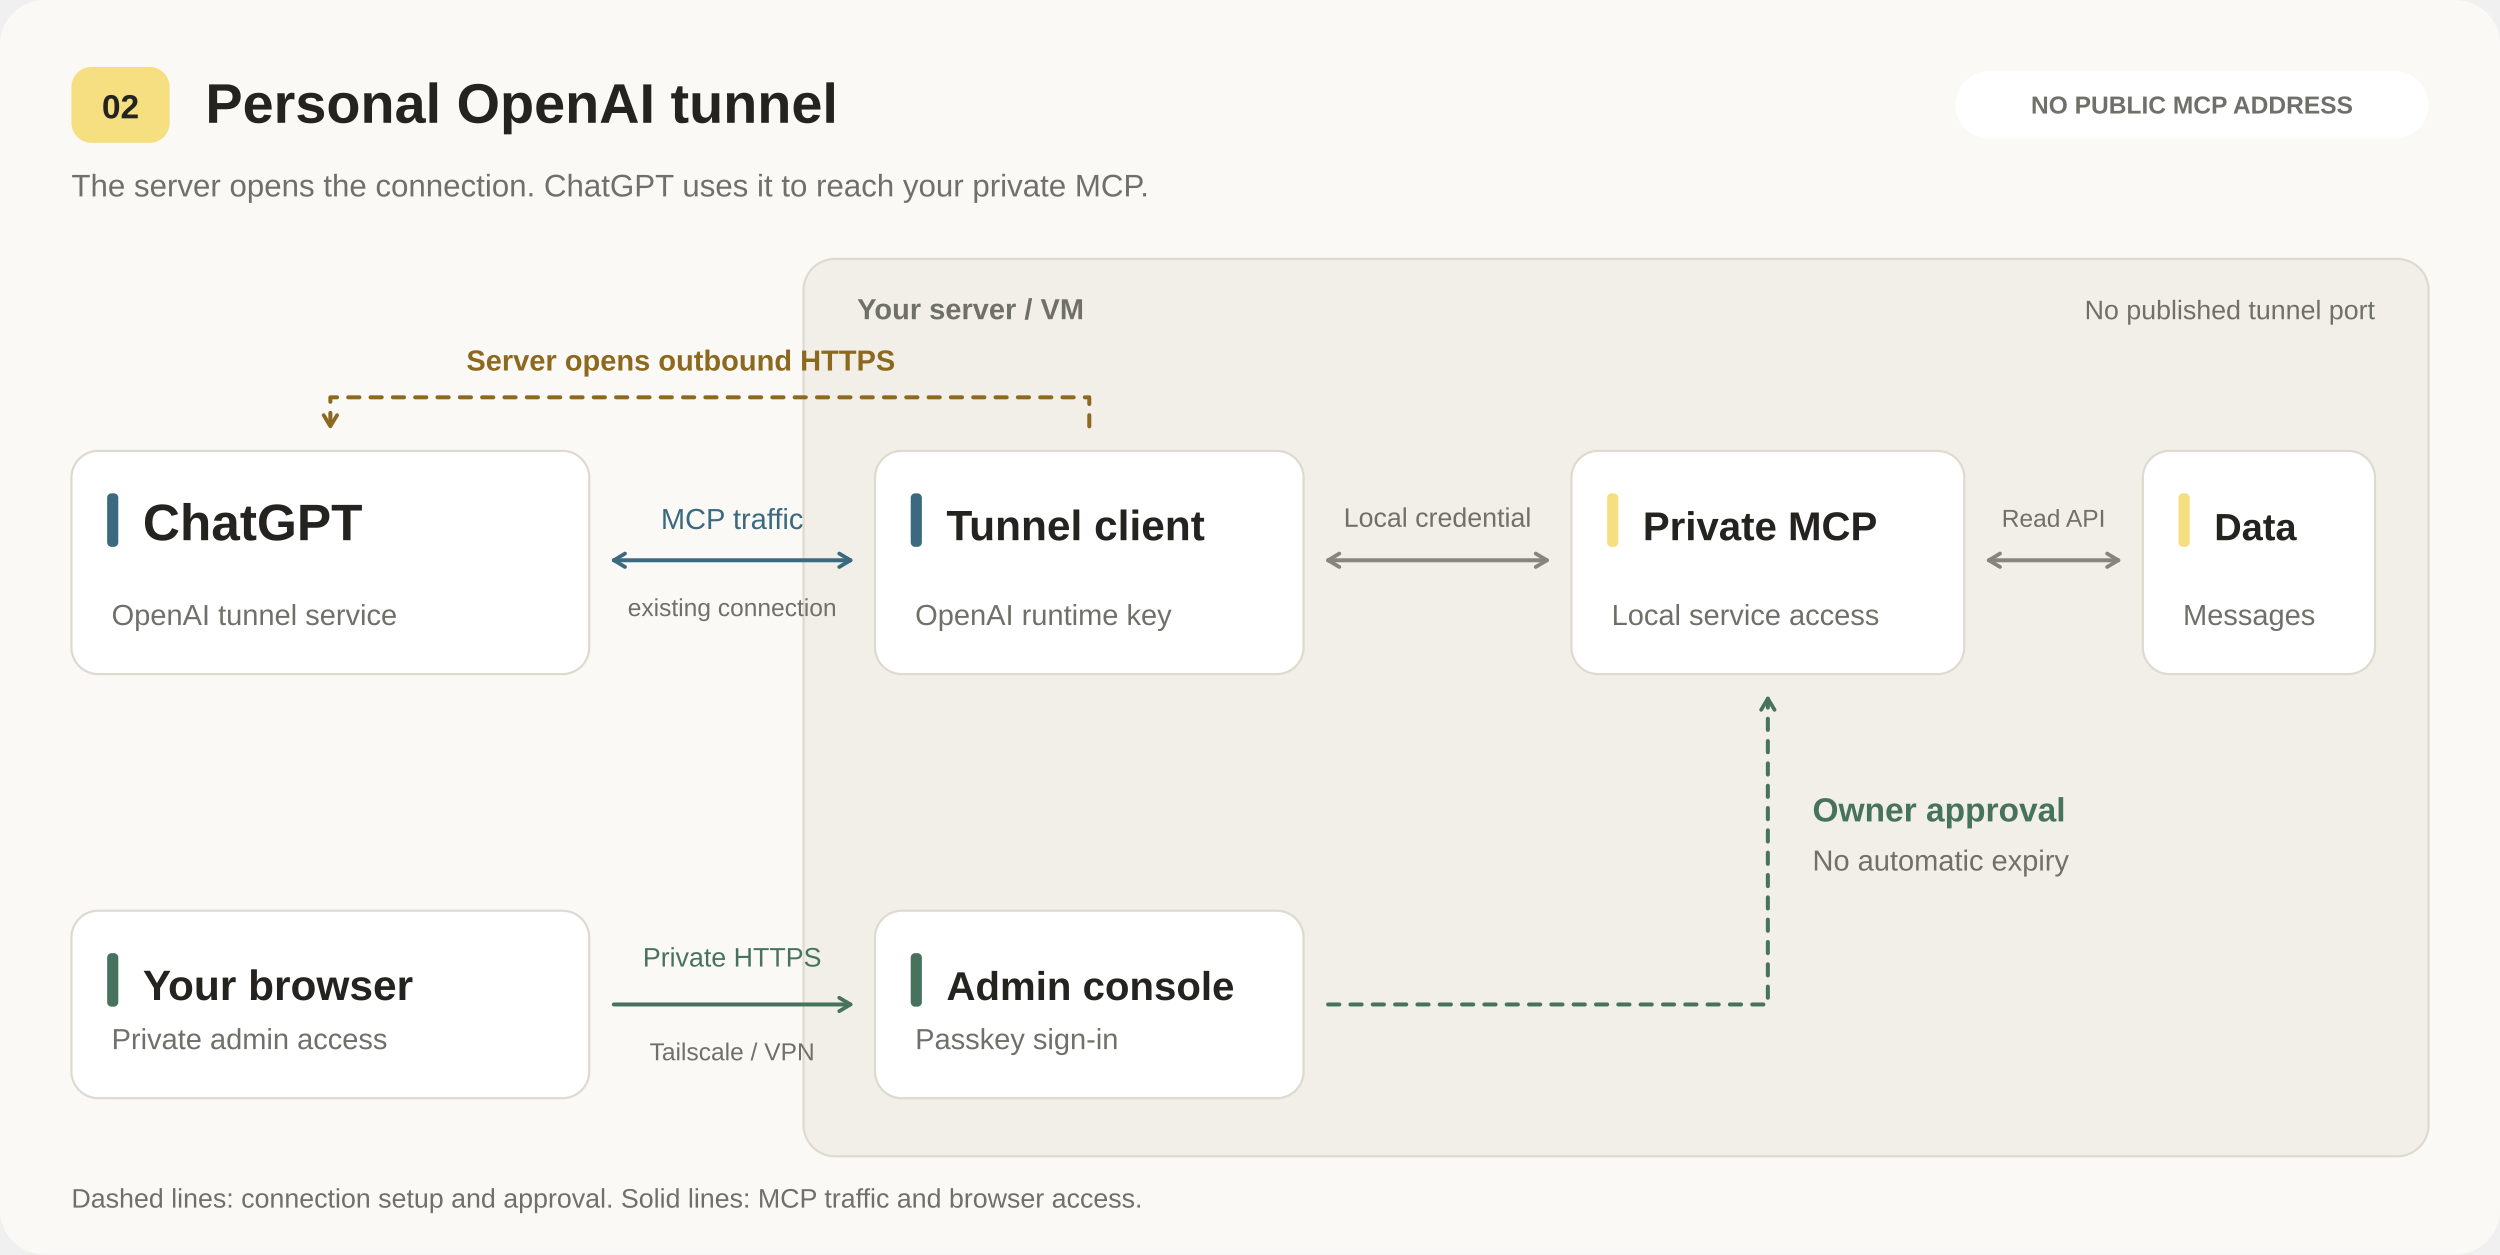
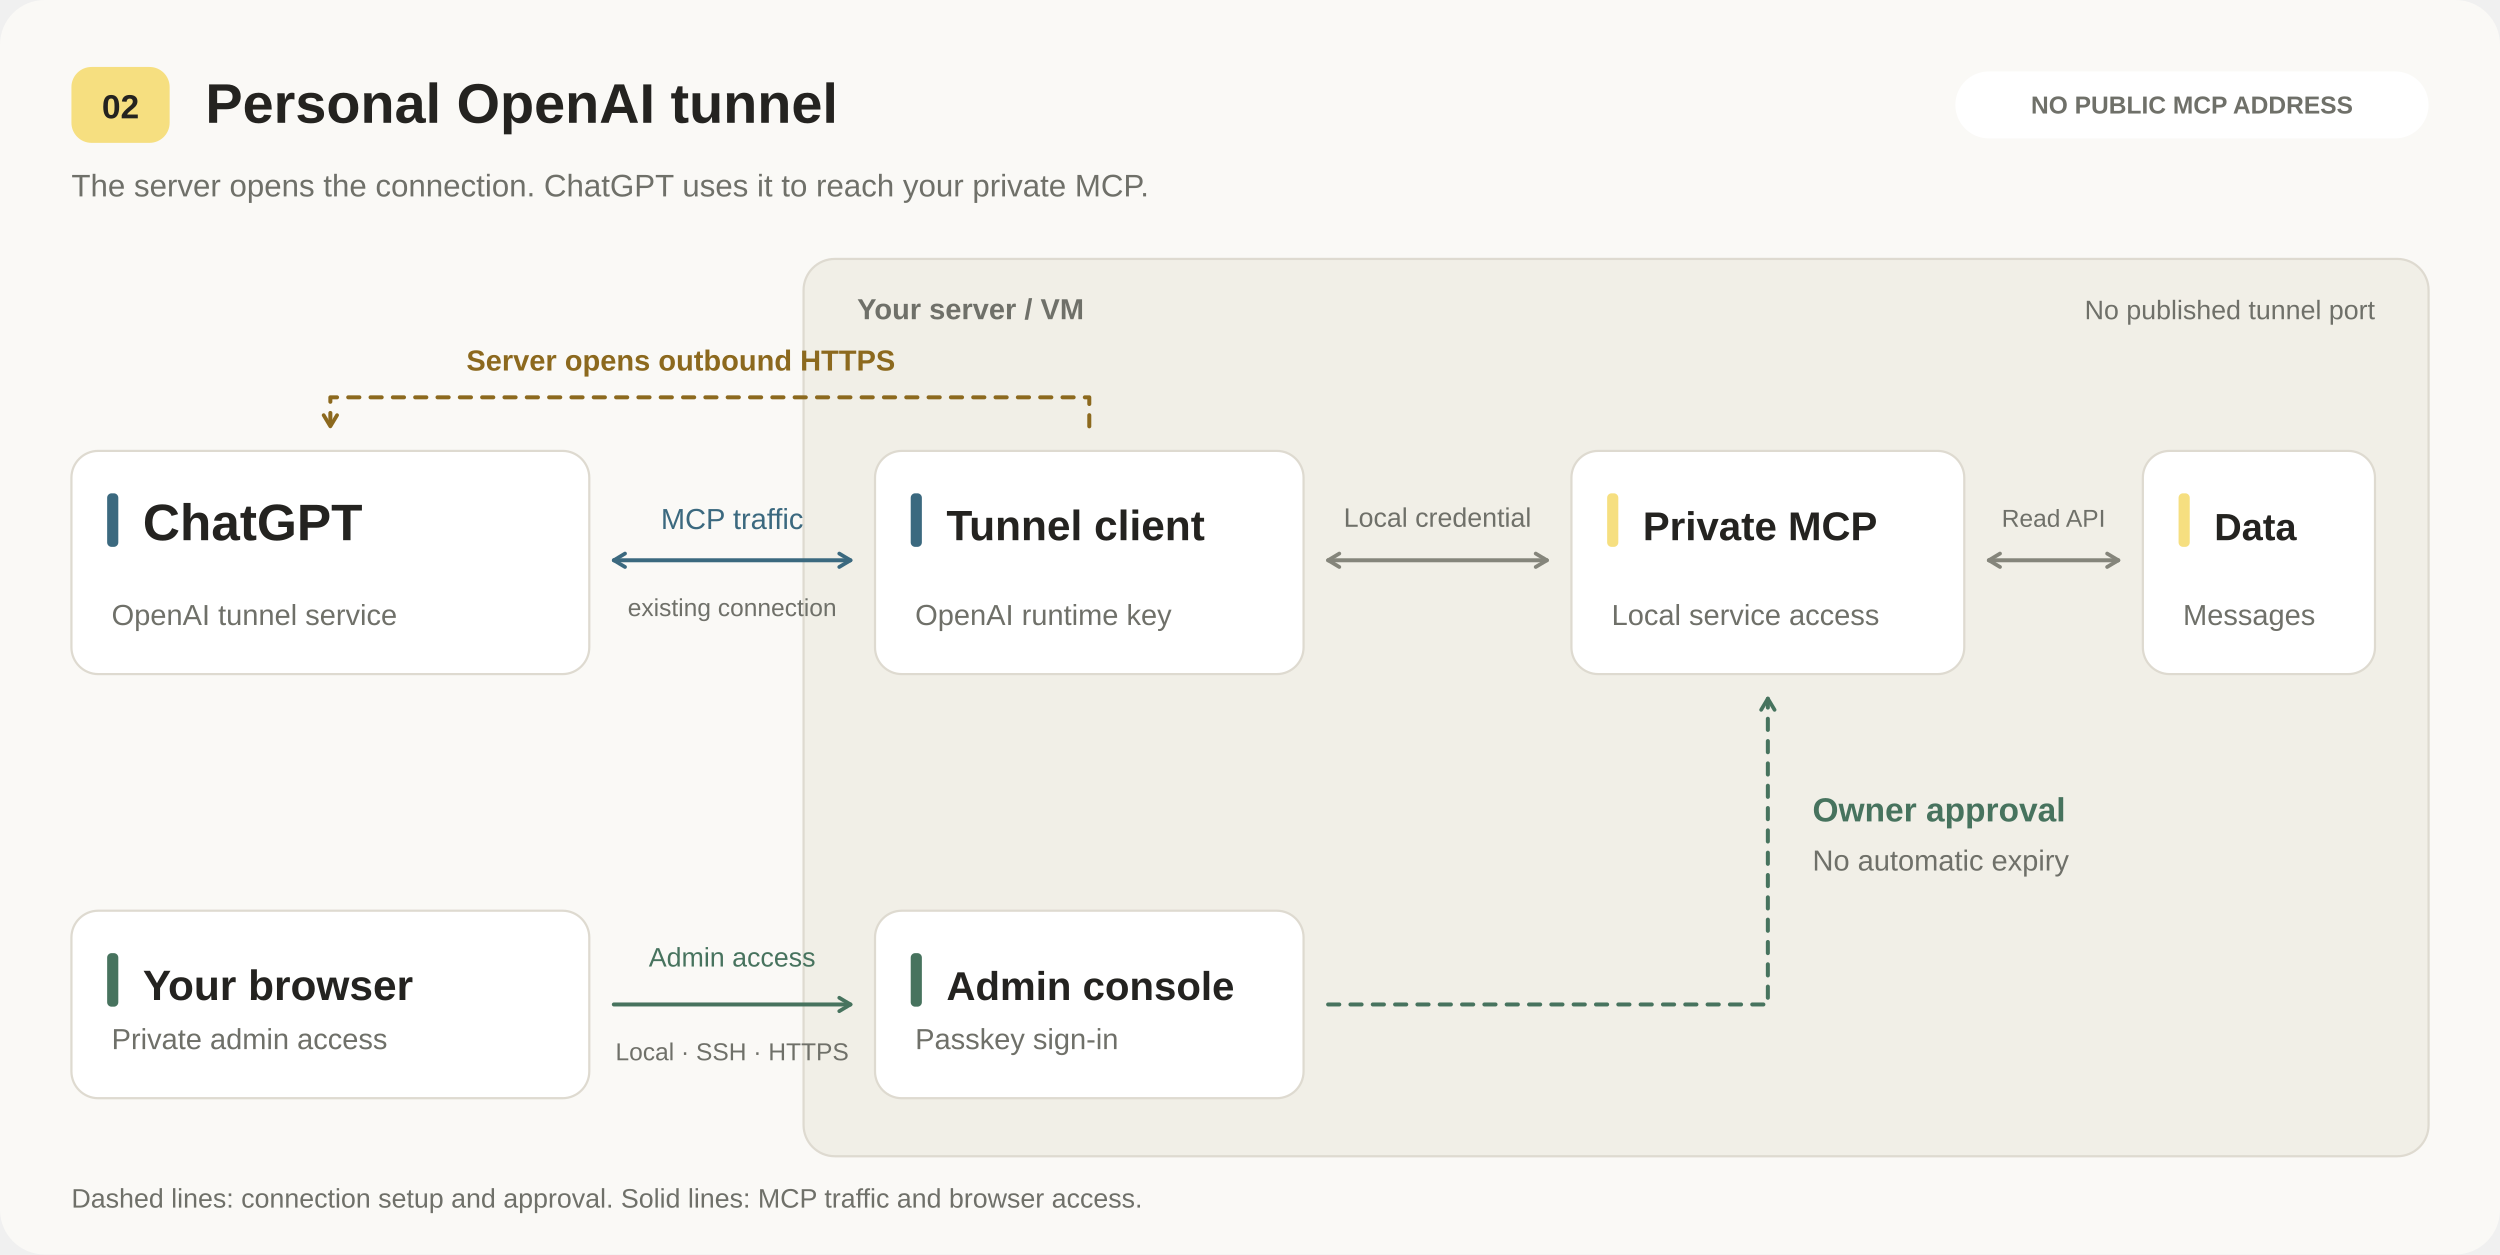
<svg xmlns="http://www.w3.org/2000/svg" width="1120" height="562" viewBox="0 0 1120 562" role="img" aria-labelledby="title desc">
  <defs>
    <marker id="arrow-line" markerWidth="9" markerHeight="9" refX="7" refY="4.5" orient="auto-start-reverse" markerUnits="userSpaceOnUse">
      <path d="M2 1.5 7 4.5 2 7.5" fill="none" stroke="#85857b" stroke-width="1.7" stroke-linecap="round" stroke-linejoin="round" />
    </marker>
    <marker id="arrow-blue" markerWidth="9" markerHeight="9" refX="7" refY="4.5" orient="auto-start-reverse" markerUnits="userSpaceOnUse">
      <path d="M2 1.5 7 4.5 2 7.5" fill="none" stroke="#3b697f" stroke-width="1.7" stroke-linecap="round" stroke-linejoin="round" />
    </marker>
    <marker id="arrow-goldink" markerWidth="9" markerHeight="9" refX="7" refY="4.5" orient="auto-start-reverse" markerUnits="userSpaceOnUse">
      <path d="M2 1.5 7 4.5 2 7.5" fill="none" stroke="#8c691e" stroke-width="1.7" stroke-linecap="round" stroke-linejoin="round" />
    </marker>
    <marker id="arrow-green" markerWidth="9" markerHeight="9" refX="7" refY="4.5" orient="auto-start-reverse" markerUnits="userSpaceOnUse">
      <path d="M2 1.5 7 4.5 2 7.5" fill="none" stroke="#47735e" stroke-width="1.7" stroke-linecap="round" stroke-linejoin="round" />
    </marker>
  </defs>
  <rect x="0" y="0" width="1120" height="562" rx="20" fill="#faf9f6" stroke="none" />
  <rect x="32" y="30" width="44" height="34" rx="9" fill="#f6df80" stroke="none" />
  <text x="54" y="53" font-family="-apple-system,BlinkMacSystemFont,'Segoe UI',Arial,sans-serif" font-size="15" font-weight="700" fill="#242320" text-anchor="middle">02</text>
  <text x="92" y="55" font-family="-apple-system,BlinkMacSystemFont,'Segoe UI',Arial,sans-serif" font-size="25" font-weight="650" fill="#242320" text-anchor="start">Personal OpenAI tunnel</text>
  <text x="32" y="88" font-family="-apple-system,BlinkMacSystemFont,'Segoe UI',Arial,sans-serif" font-size="14" font-weight="400" fill="#6f7069" text-anchor="start">The server opens the connection. ChatGPT uses it to reach your private MCP.</text>
  <rect x="876" y="32" width="212" height="30" rx="15.0" fill="#ffffff" stroke="none" />
  <text x="982.0" y="50.85" font-family="-apple-system,BlinkMacSystemFont,'Segoe UI',Arial,sans-serif" font-size="11" font-weight="600" fill="#6f7069" text-anchor="middle">NO PUBLIC MCP ADDRESS</text>
  <rect x="360" y="116" width="728" height="402" rx="14" fill="#f1efe7" stroke="#dedad0" />
  <text x="384" y="143" font-family="-apple-system,BlinkMacSystemFont,'Segoe UI',Arial,sans-serif" font-size="13" font-weight="600" fill="#6f7069" text-anchor="start">Your server / VM</text>
  <text x="1064" y="143" font-family="-apple-system,BlinkMacSystemFont,'Segoe UI',Arial,sans-serif" font-size="12" font-weight="400" fill="#6f7069" text-anchor="end">No published tunnel port</text>
  <rect x="32" y="202" width="232" height="100" rx="12" fill="#ffffff" stroke="#dedad0" />
  <rect x="48" y="221" width="5" height="24" rx="2" fill="#3b697f" stroke="none" />
  <text x="64" y="242" font-family="-apple-system,BlinkMacSystemFont,'Segoe UI',Arial,sans-serif" font-size="23" font-weight="600" fill="#242320" text-anchor="start">ChatGPT</text>
  <text x="50" y="280" font-family="-apple-system,BlinkMacSystemFont,'Segoe UI',Arial,sans-serif" font-size="13" font-weight="400" fill="#6f7069" text-anchor="start">OpenAI tunnel service</text>
  <rect x="392" y="202" width="192" height="100" rx="12" fill="#ffffff" stroke="#dedad0" />
  <rect x="408" y="221" width="5" height="24" rx="2" fill="#3b697f" stroke="none" />
  <text x="424" y="242" font-family="-apple-system,BlinkMacSystemFont,'Segoe UI',Arial,sans-serif" font-size="19" font-weight="600" fill="#242320" text-anchor="start">Tunnel client</text>
  <text x="410" y="280" font-family="-apple-system,BlinkMacSystemFont,'Segoe UI',Arial,sans-serif" font-size="13" font-weight="400" fill="#6f7069" text-anchor="start">OpenAI runtime key</text>
  <rect x="704" y="202" width="176" height="100" rx="12" fill="#ffffff" stroke="#dedad0" />
  <rect x="720" y="221" width="5" height="24" rx="2" fill="#f6df80" stroke="none" />
  <text x="736" y="242" font-family="-apple-system,BlinkMacSystemFont,'Segoe UI',Arial,sans-serif" font-size="18" font-weight="600" fill="#242320" text-anchor="start">Private MCP</text>
  <text x="722" y="280" font-family="-apple-system,BlinkMacSystemFont,'Segoe UI',Arial,sans-serif" font-size="13" font-weight="400" fill="#6f7069" text-anchor="start">Local service access</text>
  <rect x="960" y="202" width="104" height="100" rx="12" fill="#ffffff" stroke="#dedad0" />
  <rect x="976" y="221" width="5" height="24" rx="2" fill="#f6df80" stroke="none" />
  <text x="992" y="242" font-family="-apple-system,BlinkMacSystemFont,'Segoe UI',Arial,sans-serif" font-size="17" font-weight="600" fill="#242320" text-anchor="start">Data</text>
  <text x="978" y="280" font-family="-apple-system,BlinkMacSystemFont,'Segoe UI',Arial,sans-serif" font-size="13" font-weight="400" fill="#6f7069" text-anchor="start">Messages</text>
  <path d="M488 191 L488 178 L148 178 L148 191" fill="none" stroke="#8c691e" stroke-width="1.8" stroke-linecap="round" stroke-linejoin="round" stroke-dasharray="5 5" marker-end="url(#arrow-goldink)" />
  <text x="305" y="166" font-family="-apple-system,BlinkMacSystemFont,'Segoe UI',Arial,sans-serif" font-size="13" font-weight="600" fill="#8c691e" text-anchor="middle">Server opens outbound HTTPS</text>
  <path d="M275 251 L381 251" fill="none" stroke="#3b697f" stroke-width="1.8" stroke-linecap="round" stroke-linejoin="round" marker-start="url(#arrow-blue)" marker-end="url(#arrow-blue)" />
  <text x="328" y="237" font-family="-apple-system,BlinkMacSystemFont,'Segoe UI',Arial,sans-serif" font-size="13" font-weight="400" fill="#3b697f" text-anchor="middle">MCP traffic</text>
  <text x="328" y="276" font-family="-apple-system,BlinkMacSystemFont,'Segoe UI',Arial,sans-serif" font-size="11" font-weight="400" fill="#6f7069" text-anchor="middle">existing connection</text>
  <path d="M595 251 L693 251" fill="none" stroke="#85857b" stroke-width="1.8" stroke-linecap="round" stroke-linejoin="round" marker-start="url(#arrow-line)" marker-end="url(#arrow-line)" />
  <text x="644" y="236" font-family="-apple-system,BlinkMacSystemFont,'Segoe UI',Arial,sans-serif" font-size="12" font-weight="400" fill="#6f7069" text-anchor="middle">Local credential</text>
  <path d="M891 251 L949 251" fill="none" stroke="#85857b" stroke-width="1.8" stroke-linecap="round" stroke-linejoin="round" marker-start="url(#arrow-line)" marker-end="url(#arrow-line)" />
  <text x="920" y="236" font-family="-apple-system,BlinkMacSystemFont,'Segoe UI',Arial,sans-serif" font-size="11" font-weight="400" fill="#6f7069" text-anchor="middle">Read API</text>
  <rect x="32" y="408" width="232" height="84" rx="12" fill="#ffffff" stroke="#dedad0" />
  <rect x="48" y="427" width="5" height="24" rx="2" fill="#47735e" stroke="none" />
  <text x="64" y="448" font-family="-apple-system,BlinkMacSystemFont,'Segoe UI',Arial,sans-serif" font-size="19" font-weight="600" fill="#242320" text-anchor="start">Your browser</text>
  <text x="50" y="470" font-family="-apple-system,BlinkMacSystemFont,'Segoe UI',Arial,sans-serif" font-size="13" font-weight="400" fill="#6f7069" text-anchor="start">Private admin access</text>
  <rect x="392" y="408" width="192" height="84" rx="12" fill="#ffffff" stroke="#dedad0" />
  <rect x="408" y="427" width="5" height="24" rx="2" fill="#47735e" stroke="none" />
  <text x="424" y="448" font-family="-apple-system,BlinkMacSystemFont,'Segoe UI',Arial,sans-serif" font-size="18" font-weight="600" fill="#242320" text-anchor="start">Admin console</text>
  <text x="410" y="470" font-family="-apple-system,BlinkMacSystemFont,'Segoe UI',Arial,sans-serif" font-size="13" font-weight="400" fill="#6f7069" text-anchor="start">Passkey sign-in</text>
  <path d="M275 450 L381 450" fill="none" stroke="#47735e" stroke-width="1.8" stroke-linecap="round" stroke-linejoin="round" marker-end="url(#arrow-green)" />
-   <text x="328" y="433" font-family="-apple-system,BlinkMacSystemFont,'Segoe UI',Arial,sans-serif" font-size="12" font-weight="400" fill="#47735e" text-anchor="middle">Private HTTPS</text>
-   <text x="328" y="475" font-family="-apple-system,BlinkMacSystemFont,'Segoe UI',Arial,sans-serif" font-size="11" font-weight="400" fill="#6f7069" text-anchor="middle">Tailscale / VPN</text>
+   <text x="328" y="433" font-family="-apple-system,BlinkMacSystemFont,'Segoe UI',Arial,sans-serif" font-size="12" font-weight="400" fill="#47735e" text-anchor="middle">Admin access</text>
+   <text x="328" y="475" font-family="-apple-system,BlinkMacSystemFont,'Segoe UI',Arial,sans-serif" font-size="11" font-weight="400" fill="#6f7069" text-anchor="middle">Local · SSH · HTTPS</text>
  <path d="M595 450 L792 450 L792 313" fill="none" stroke="#47735e" stroke-width="1.8" stroke-linecap="round" stroke-linejoin="round" stroke-dasharray="5 5" marker-end="url(#arrow-green)" />
  <text x="812" y="368" font-family="-apple-system,BlinkMacSystemFont,'Segoe UI',Arial,sans-serif" font-size="15" font-weight="600" fill="#47735e" text-anchor="start">Owner approval</text>
  <text x="812" y="390" font-family="-apple-system,BlinkMacSystemFont,'Segoe UI',Arial,sans-serif" font-size="13" font-weight="400" fill="#6f7069" text-anchor="start">No automatic expiry</text>
  <text x="32" y="541" font-family="-apple-system,BlinkMacSystemFont,'Segoe UI',Arial,sans-serif" font-size="12" font-weight="400" fill="#6f7069" text-anchor="start">Dashed lines: connection setup and approval. Solid lines: MCP traffic and browser access.</text>
</svg>
